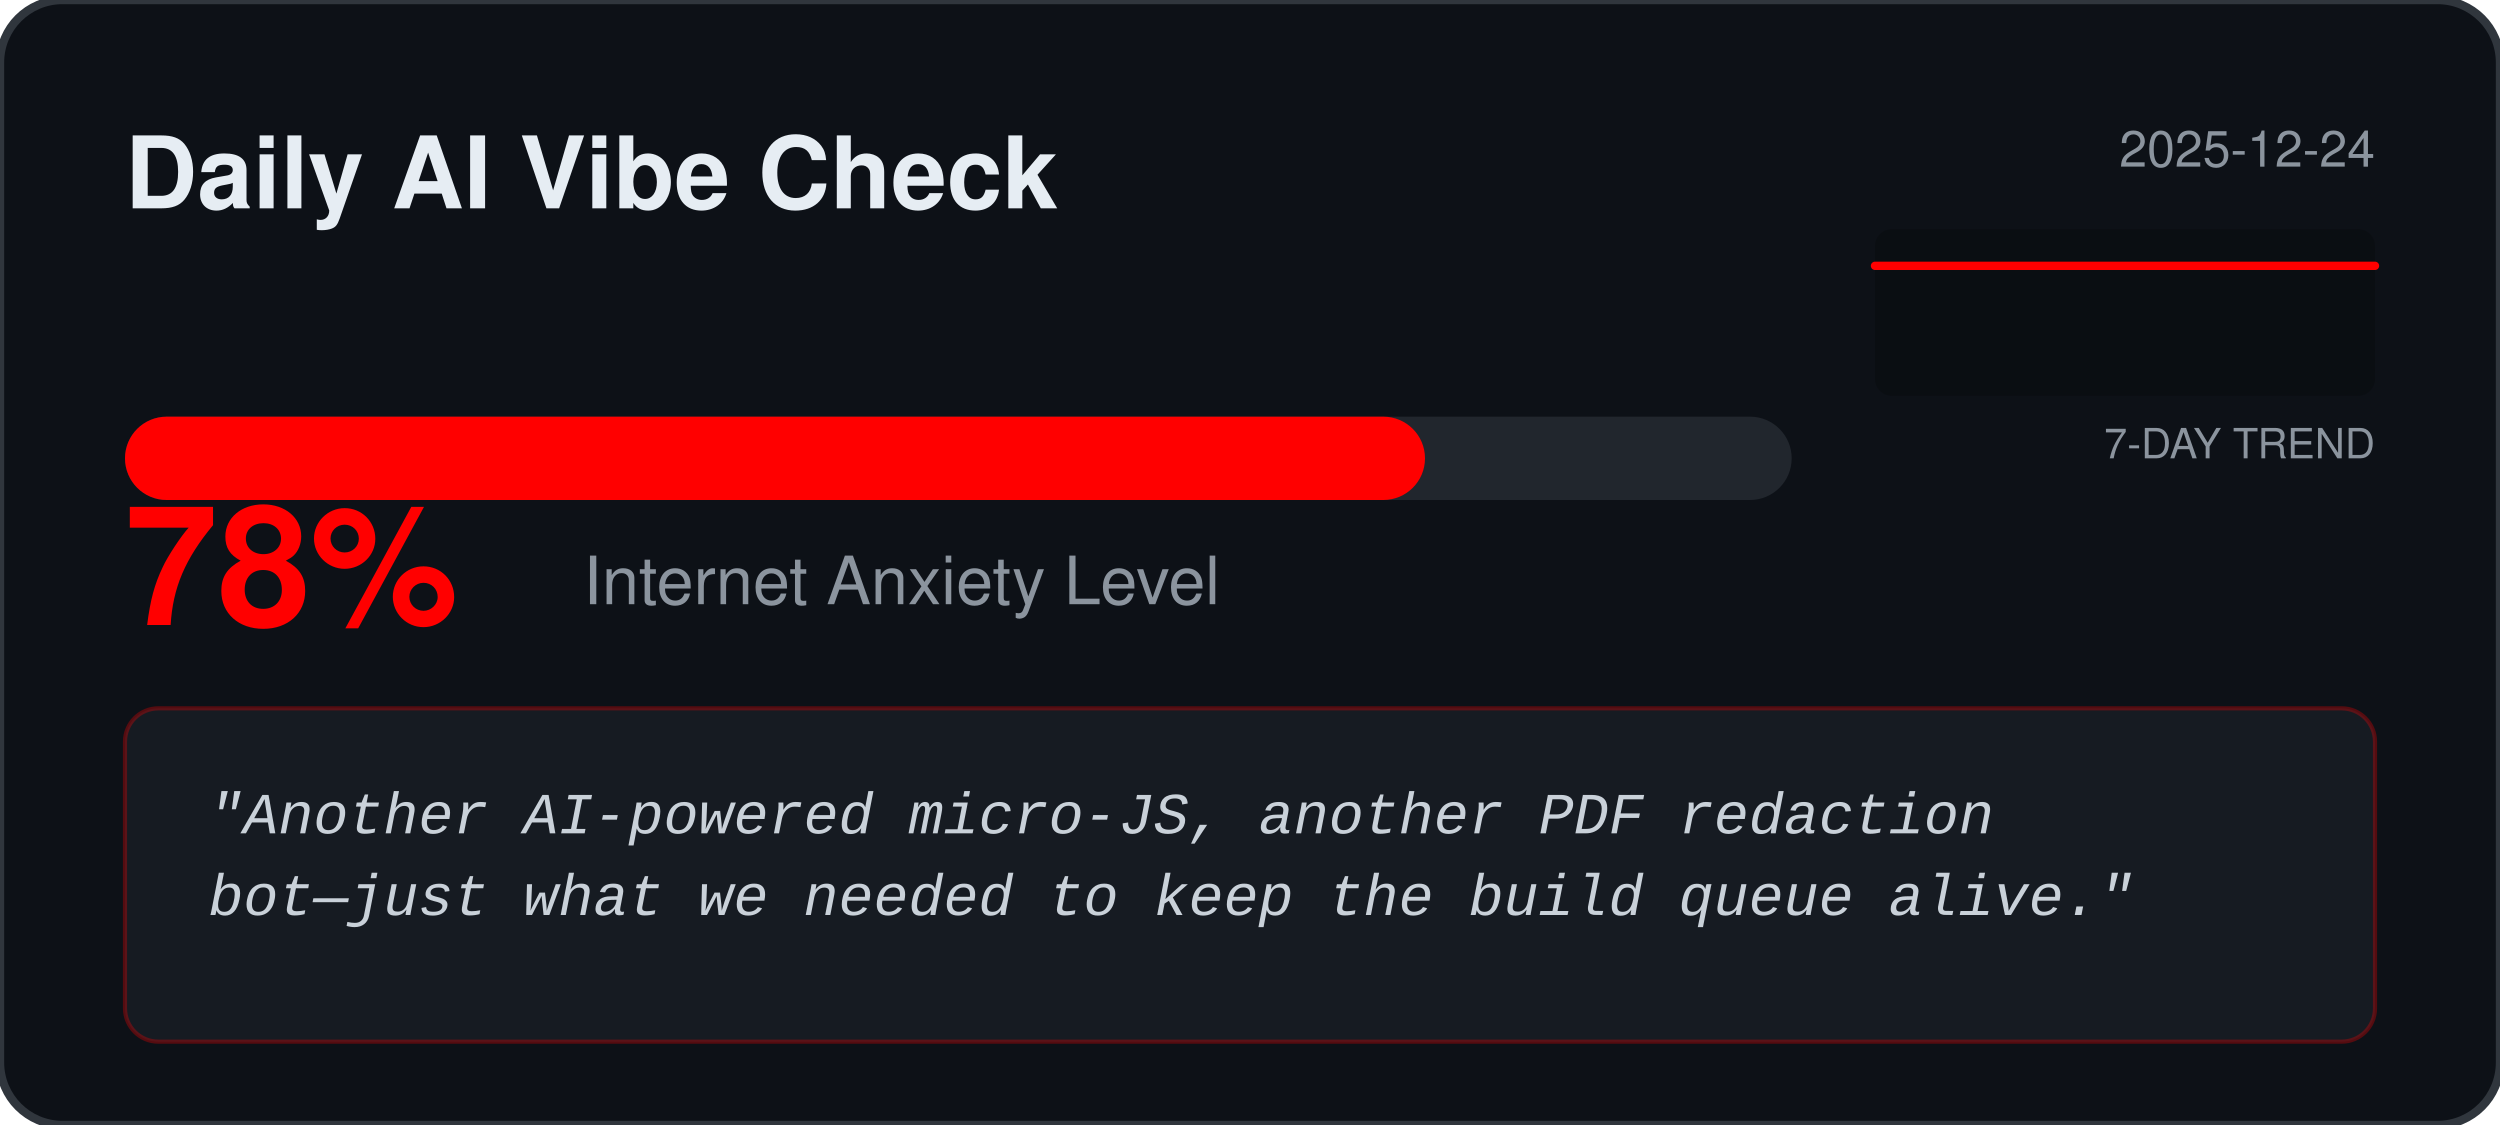
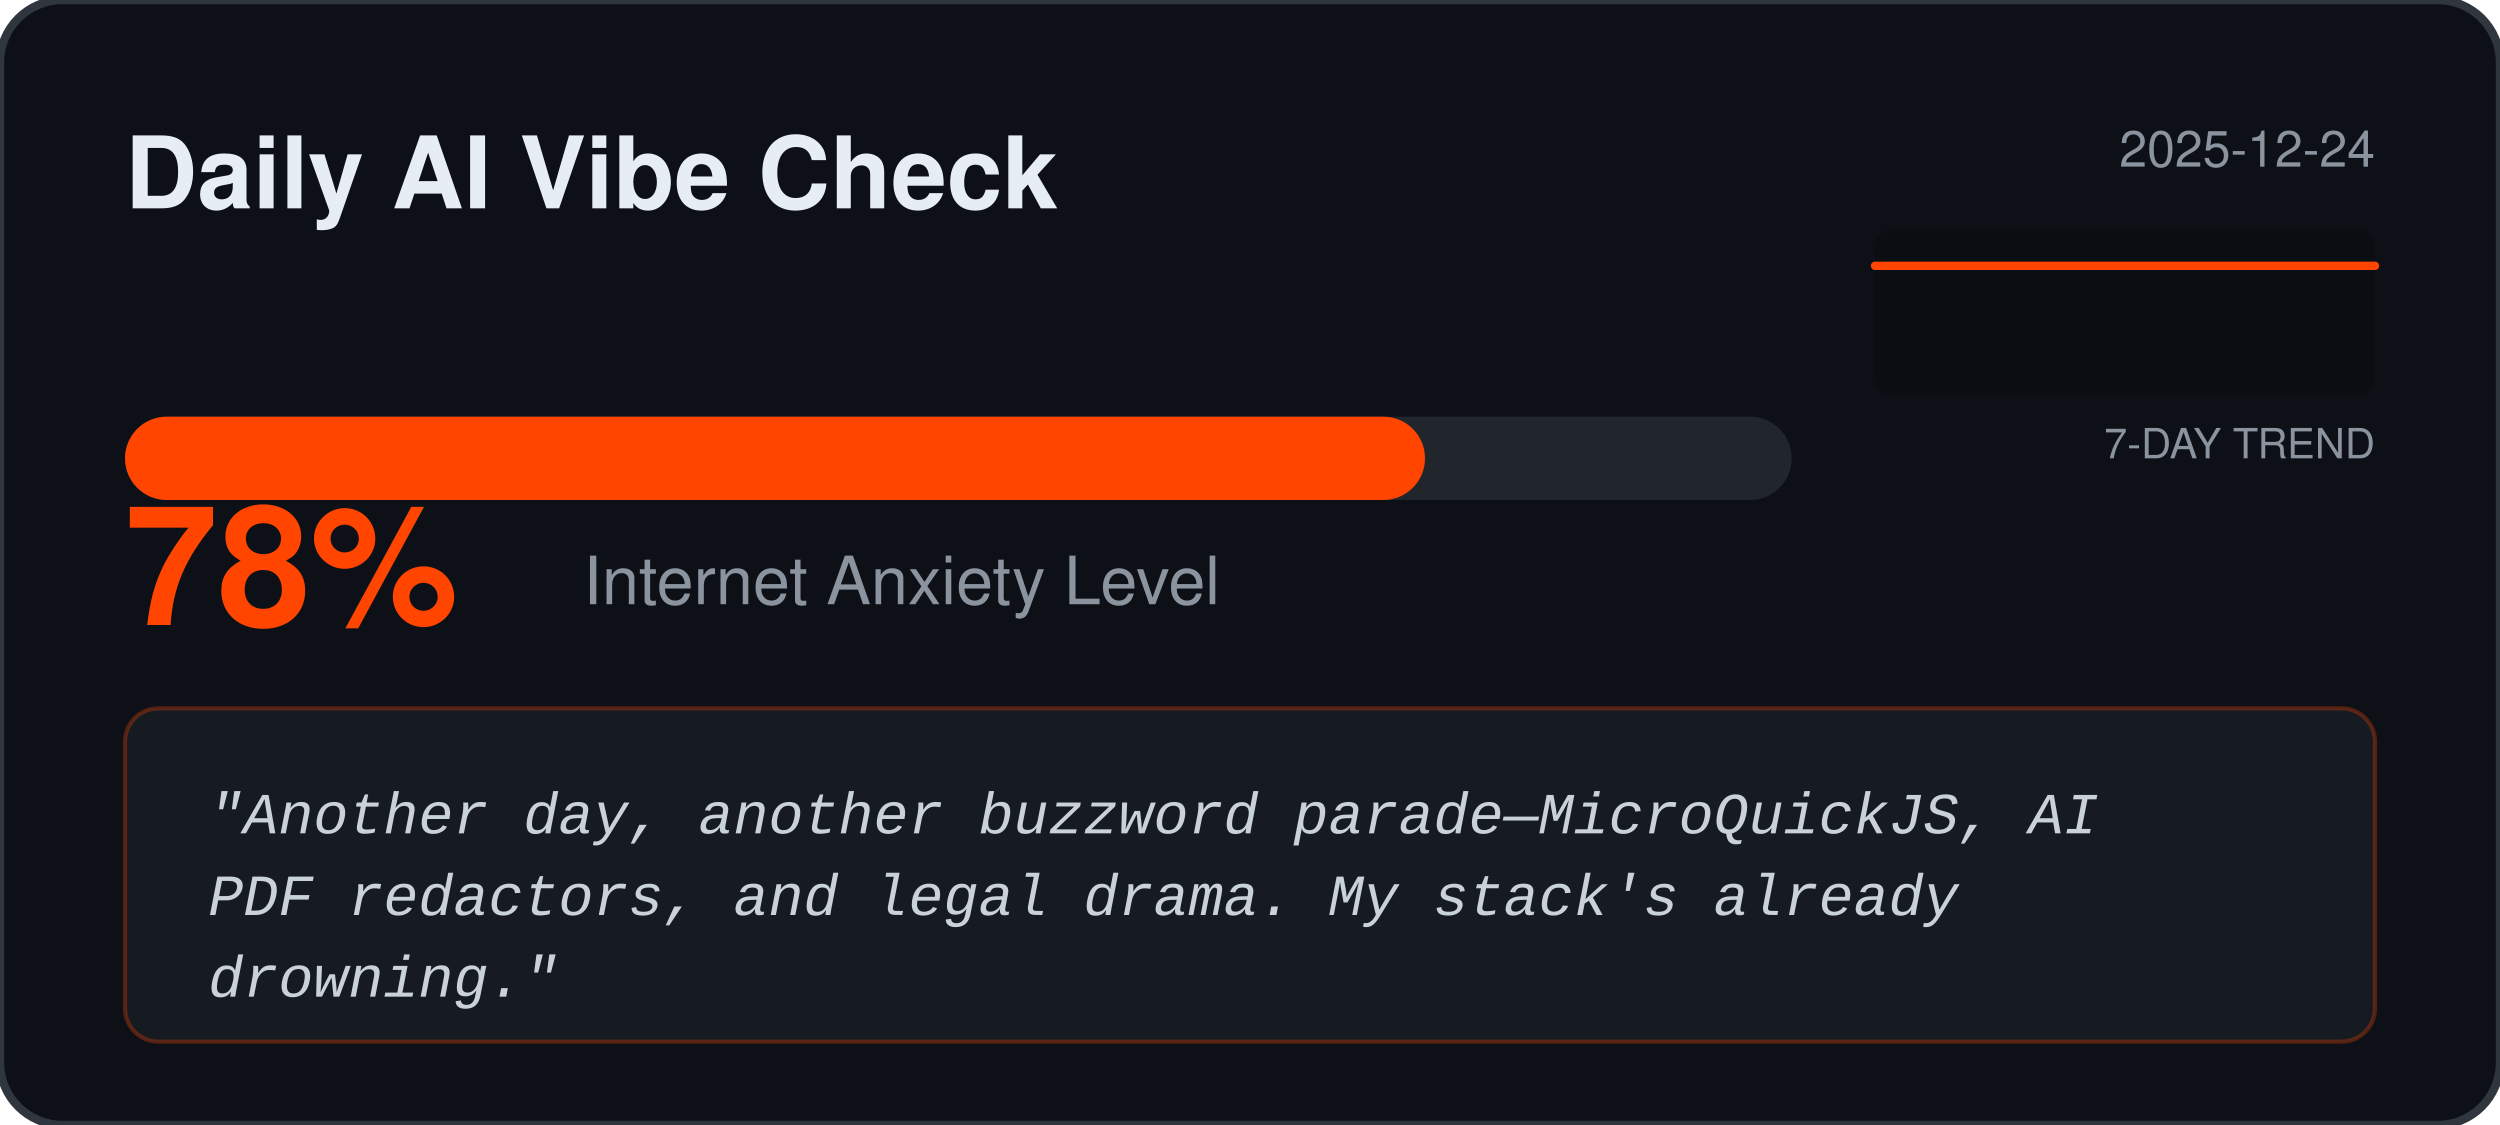
<svg xmlns="http://www.w3.org/2000/svg" width="600" height="270" viewBox="0 0 600 270" fill="none">
  <rect width="600" height="270" rx="15" fill="#0D1117" stroke="#30363D" stroke-width="2" />
  <text x="30" y="50" fill="#E6EDF3" font-family="Segoe UI, Helvetica, sans-serif" font-weight="bold" font-size="24">Daily AI Vibe Check</text>
  <text x="570" y="40" fill="#8B949E" font-family="Segoe UI, Helvetica, sans-serif" font-size="12" text-anchor="end">2025-12-24</text>
  <rect x="450" y="55" width="120" height="40" fill="#000000" fill-opacity="0.2" rx="4" />
  <text x="570" y="110" fill="#8B949E" font-family="Segoe UI, Helvetica, sans-serif" font-size="10" text-anchor="end">7-DAY TREND</text>
-   <polyline points="450.0,63.8 480.0,63.8 510.0,63.8 540.0,63.8 570.0,63.8" fill="none" stroke="#FF0000" stroke-width="2" stroke-linecap="round" stroke-linejoin="round" />
+   <polyline points="450.0,63.8 480.0,63.8 510.0,63.8 540.0,63.8 570.0,63.8" fill="none" stroke="#FF4500" stroke-width="2" stroke-linecap="round" stroke-linejoin="round" />
  <rect x="30" y="100" width="400" height="20" rx="10" fill="#21262D" />
-   <rect x="30" y="100" width="312.0" height="20" rx="10" fill="#FF0000" />
-   <text x="30" y="150" fill="#FF0000" font-family="Segoe UI, Helvetica, sans-serif" font-weight="bold" font-size="40">78%</text>
+   <rect x="30" y="100" width="312.0" height="20" rx="10" fill="#FF4500" />
+   <text x="30" y="150" fill="#FF4500" font-family="Segoe UI, Helvetica, sans-serif" font-weight="bold" font-size="40">78%</text>
  <text x="140" y="145" fill="#8B949E" font-family="Segoe UI, Helvetica, sans-serif" font-size="16">Internet Anxiety Level</text>
-   <rect x="30" y="170" width="540" height="80" rx="8" fill="#161B22" stroke="#FF0000" stroke-opacity="0.3" />
+   <rect x="30" y="170" width="540" height="80" rx="8" fill="#161B22" stroke="#FF4500" stroke-opacity="0.3" />
  <text x="50" y="200" fill="#C9D1D9" font-family="Courier New, monospace" font-size="14" font-style="italic">
-     <tspan x="50" dy="0">"Another AI‑powered micro‑JS, another PDF redaction</tspan>
-     <tspan x="50" dy="1.4em">bot—just what we needed to keep the build queue alive."</tspan>
+     <tspan x="50" dy="0">"Another day, another buzzword parade—MicroQuickJS, AI</tspan>
+     <tspan x="50" dy="1.4em">PDF redactors, and legal drama. My stack's already</tspan>
+     <tspan x="50" dy="1.4em">drowning."</tspan>
  </text>
</svg>
